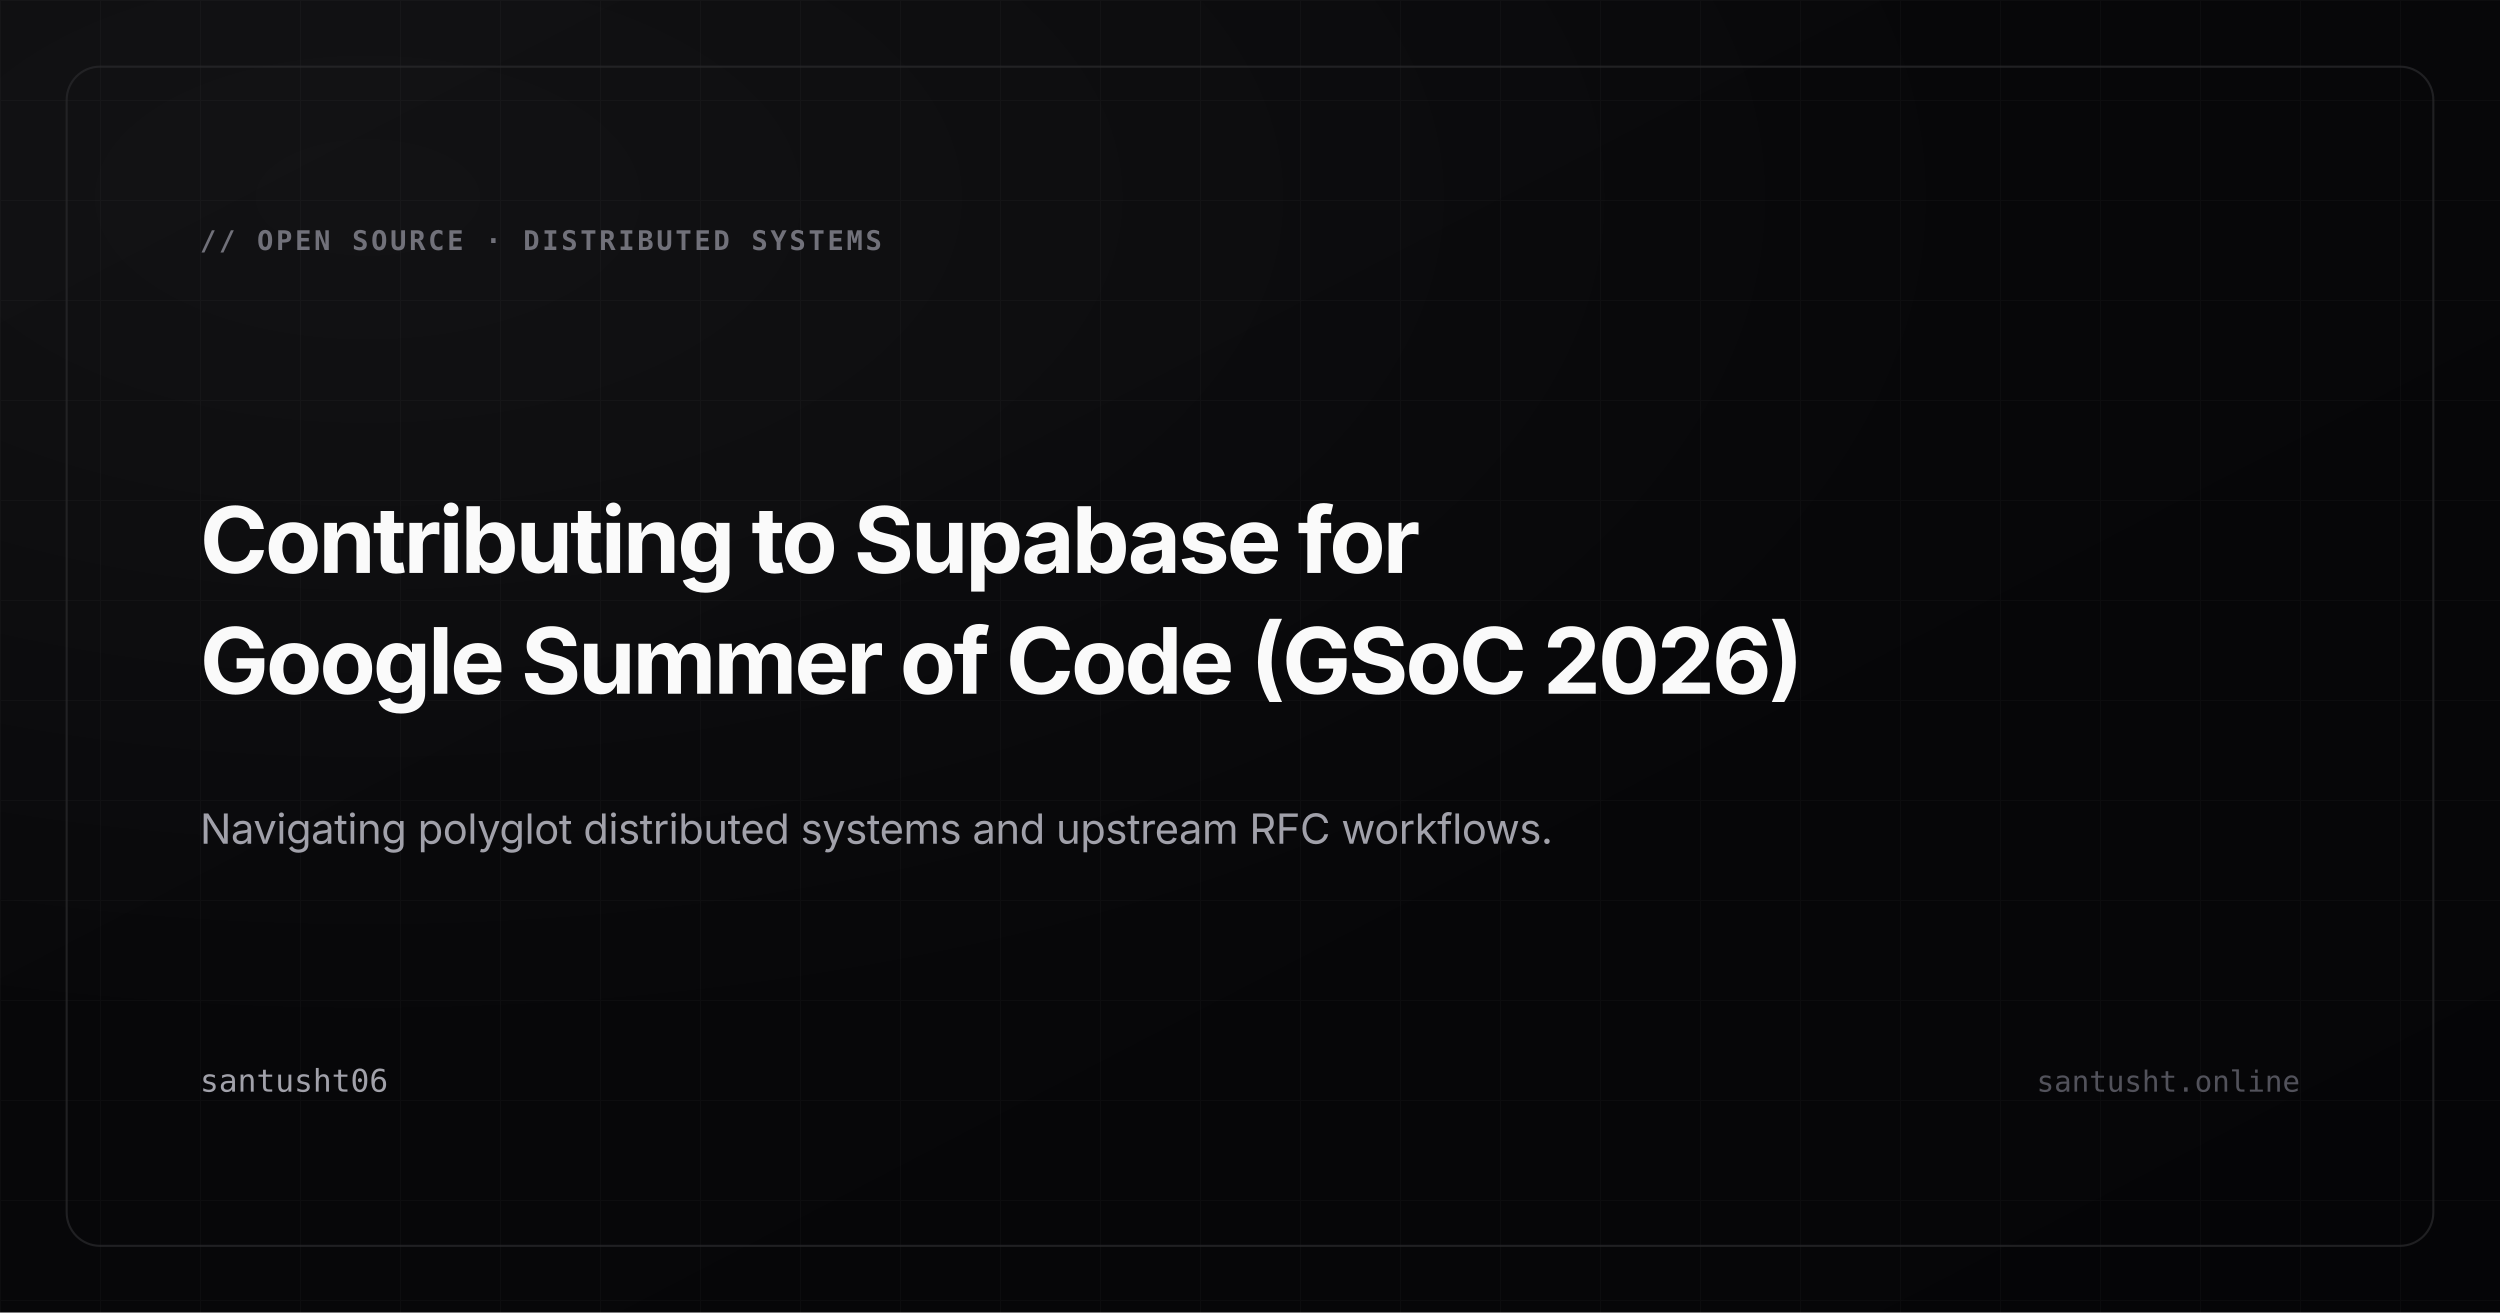
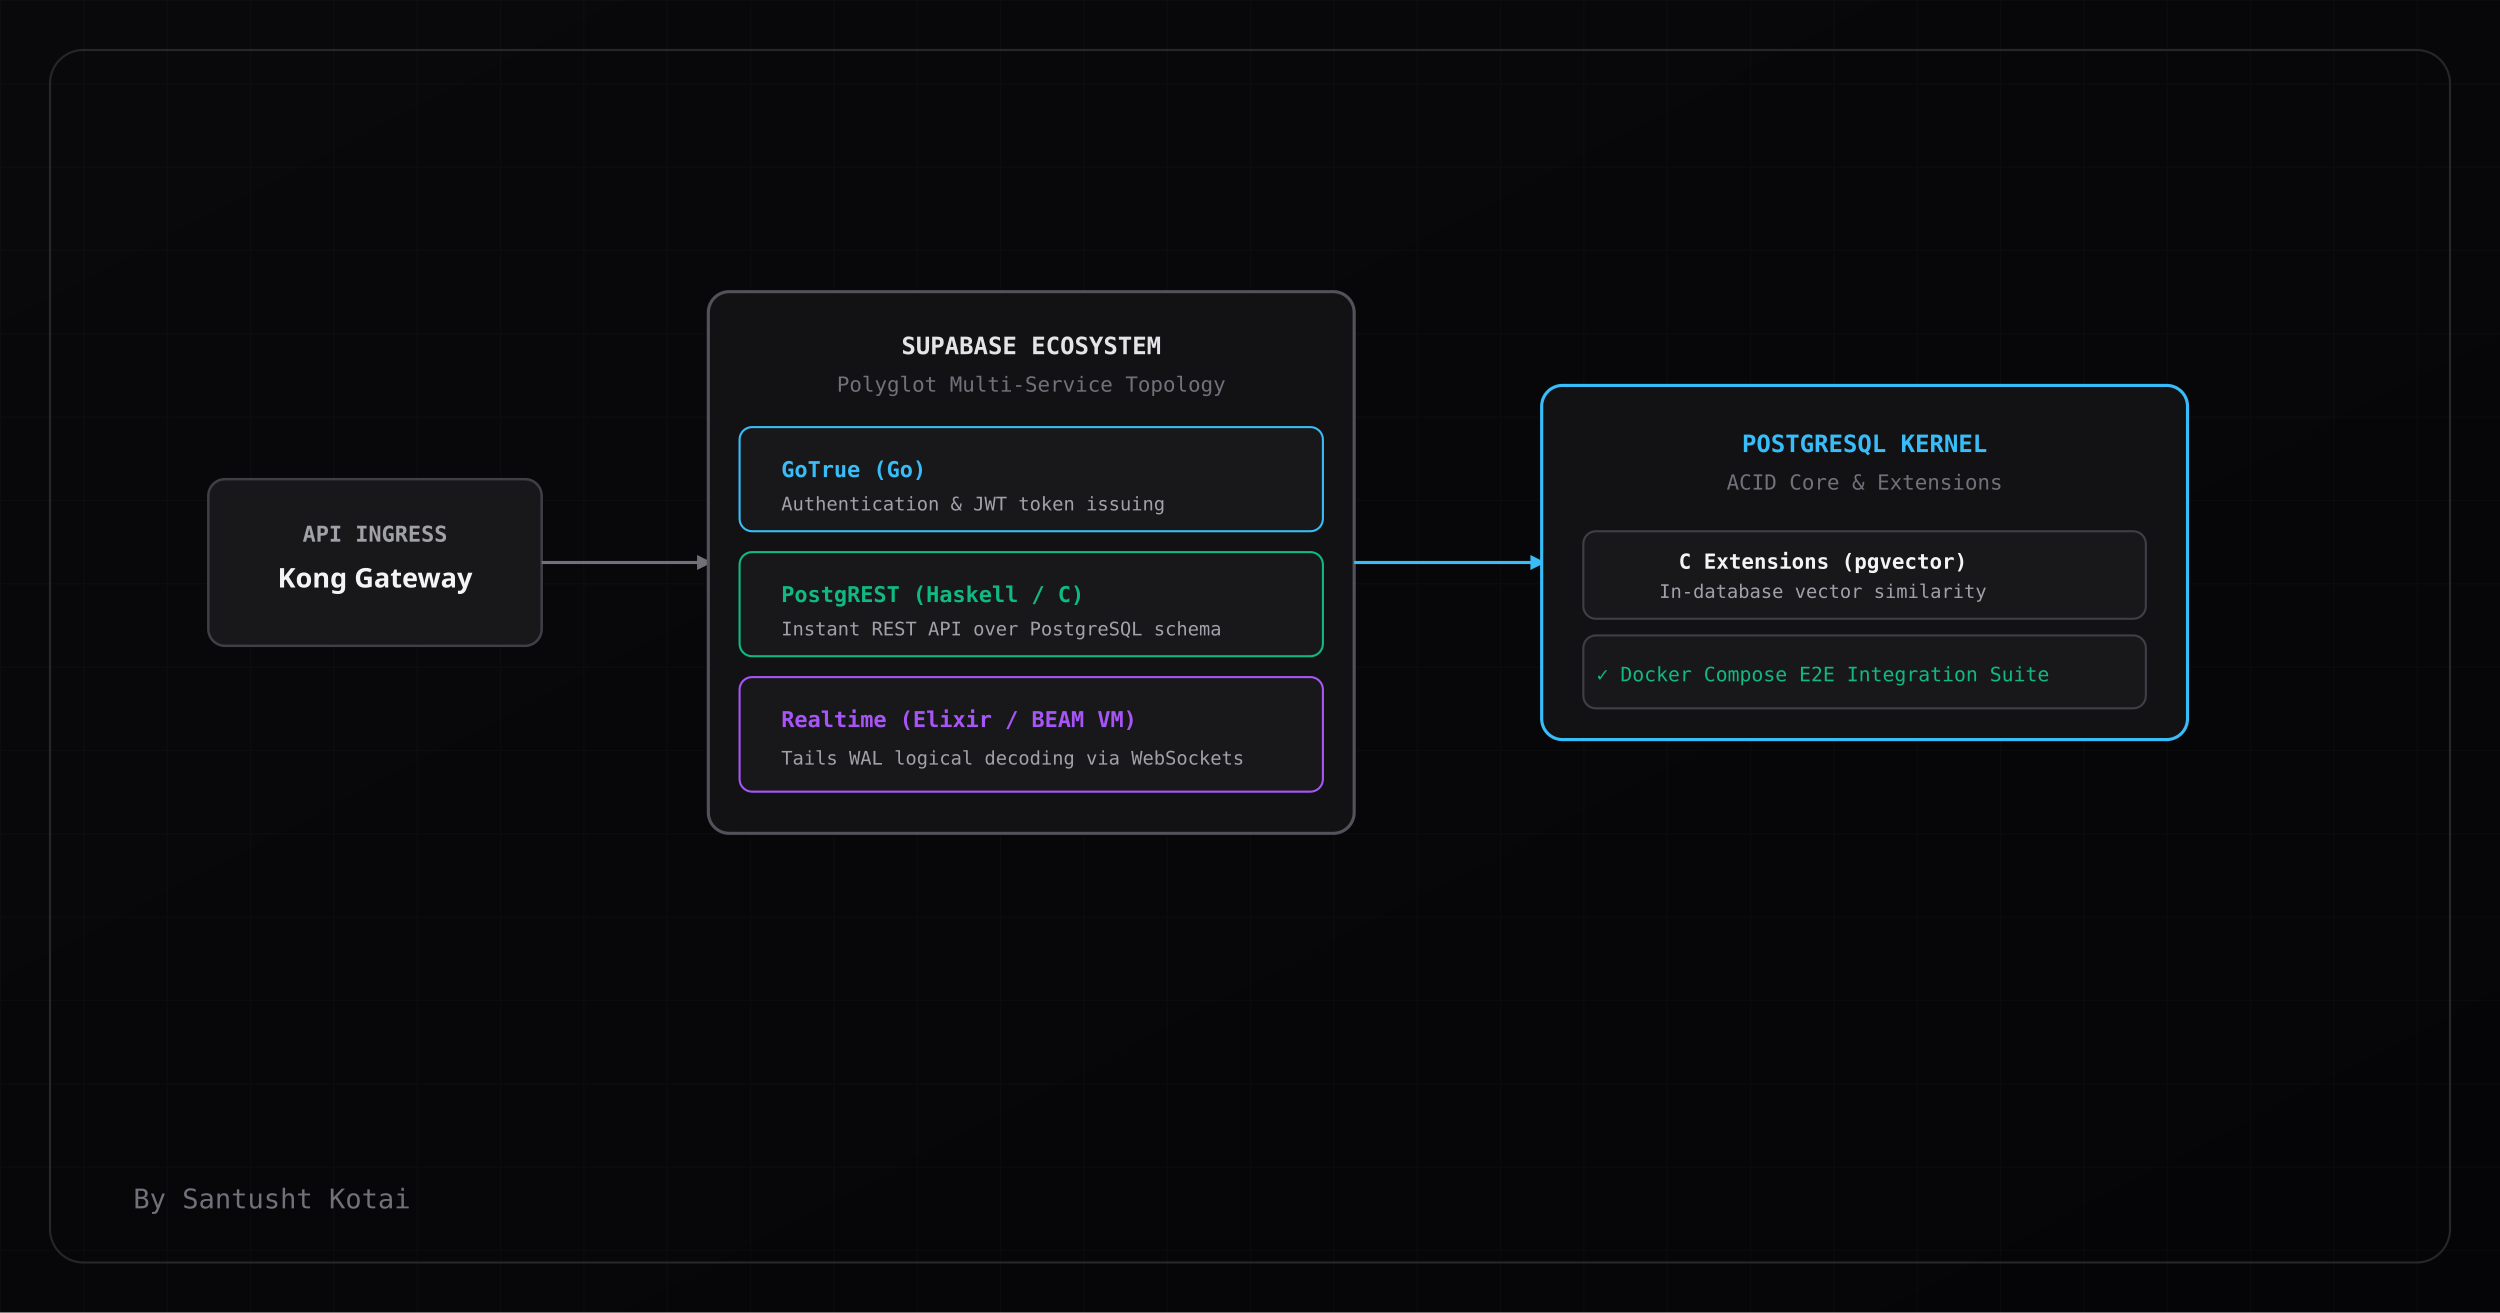
<svg xmlns="http://www.w3.org/2000/svg" viewBox="0 0 1200 630" width="1200" height="630">
  <defs>
-     <linearGradient id="bgGradient" x1="0%" y1="0%" x2="100%" y2="100%">
+     <linearGradient id="bg" x1="0%" y1="0%" x2="100%" y2="100%">
      <stop offset="0%" stop-color="#09090b" />
      <stop offset="100%" stop-color="#050507" />
    </linearGradient>
-     <radialGradient id="topGlow" cx="15%" cy="15%" r="65%">
-       <stop offset="0%" stop-color="#ffffff" stop-opacity="0.04" />
-       <stop offset="100%" stop-color="#ffffff" stop-opacity="0" />
-     </radialGradient>
-     <pattern id="cleanGrid" width="48" height="48" patternUnits="userSpaceOnUse">
-       <path d="M 48 0 L 0 0 0 48" fill="none" stroke="#ffffff" stroke-width="1" stroke-opacity="0.025" />
+     <marker id="arr" viewBox="0 0 10 10" refX="6" refY="5" markerWidth="6" markerHeight="6" orient="auto-start-reverse">
+       <path d="M 0 1 L 8 5 L 0 9 z" fill="#71717a" />
+     </marker>
+     <marker id="arrGreen" viewBox="0 0 10 10" refX="6" refY="5" markerWidth="6" markerHeight="6" orient="auto-start-reverse">
+       <path d="M 0 1 L 8 5 L 0 9 z" fill="#10b981" />
+     </marker>
+     <marker id="arrEmerald" viewBox="0 0 10 10" refX="6" refY="5" markerWidth="6" markerHeight="6" orient="auto-start-reverse">
+       <path d="M 0 1 L 8 5 L 0 9 z" fill="#34d399" />
+     </marker>
+     <marker id="arrSky" viewBox="0 0 10 10" refX="6" refY="5" markerWidth="6" markerHeight="6" orient="auto-start-reverse">
+       <path d="M 0 1 L 8 5 L 0 9 z" fill="#38bdf8" />
+     </marker>
+     <marker id="arrRose" viewBox="0 0 10 10" refX="6" refY="5" markerWidth="6" markerHeight="6" orient="auto-start-reverse">
+       <path d="M 0 1 L 8 5 L 0 9 z" fill="#f43f5e" />
+     </marker>
+     <pattern id="grid" width="40" height="40" patternUnits="userSpaceOnUse">
+       <path d="M 40 0 L 0 0 0 40" fill="none" stroke="#ffffff" stroke-width="1" stroke-opacity="0.02" />
    </pattern>
  </defs>
-   <rect width="1200" height="630" fill="url(#bgGradient)" />
-   <rect width="1200" height="630" fill="url(#topGlow)" />
-   <rect width="1200" height="630" fill="url(#cleanGrid)" />
-   <rect x="32" y="32" width="1136" height="566" rx="16" fill="none" stroke="#27272a" stroke-width="1" stroke-opacity="0.8" />
-   <g transform="translate(96, 120)">
-     <text font-family="'Geist Mono', 'SF Mono', 'Fira Code', monospace" font-size="13" font-weight="600" fill="#71717a" letter-spacing="0.1em">// OPEN SOURCE · DISTRIBUTED SYSTEMS</text>
+   <rect width="1200" height="630" fill="url(#bg)" />
+   <rect width="1200" height="630" fill="url(#grid)" />
+   <rect x="24" y="24" width="1152" height="582" rx="16" fill="none" stroke="#27272a" stroke-width="1" />
+   <g transform="translate(70, 70)">
+     <g transform="translate(30, 160)">
+       <rect x="0" y="0" width="160" height="80" rx="8" fill="#18181b" stroke="#3f3f46" stroke-width="1.2" />
+       <text x="80" y="30" text-anchor="middle" font-family="'Geist Mono', monospace" font-size="10.5" font-weight="600" fill="#a1a1aa">API INGRESS</text>
+       <text x="80" y="52" text-anchor="middle" font-family="'Geist', sans-serif" font-size="13" font-weight="600" fill="#f4f4f5">Kong Gateway</text>
+     </g>
+     <path d="M 190 200 L 270 200" stroke="#71717a" stroke-width="1.5" marker-end="url(#arr)" />
+     <g transform="translate(270, 70)">
+       <rect x="0" y="0" width="310" height="260" rx="10" fill="#121215" stroke="#52525b" stroke-width="1.5" />
+       <text x="155" y="30" text-anchor="middle" font-family="'Geist Mono', monospace" font-size="11.5" font-weight="700" fill="#e4e4e7">SUPABASE ECOSYSTEM</text>
+       <text x="155" y="48" text-anchor="middle" font-family="'Geist Mono', monospace" font-size="10" fill="#71717a">Polyglot Multi-Service Topology</text>
+       <g transform="translate(15, 65)">
+         <rect x="0" y="0" width="280" height="50" rx="6" fill="#18181b" stroke="#38bdf8" stroke-width="1" />
+         <text x="20" y="24" font-family="'Geist Mono', monospace" font-size="10.5" font-weight="600" fill="#38bdf8">GoTrue (Go)</text>
+         <text x="20" y="40" font-family="'Geist Mono', monospace" font-size="9" fill="#a1a1aa">Authentication &amp; JWT token issuing</text>
+       </g>
+       <g transform="translate(15, 125)">
+         <rect x="0" y="0" width="280" height="50" rx="6" fill="#18181b" stroke="#10b981" stroke-width="1" />
+         <text x="20" y="24" font-family="'Geist Mono', monospace" font-size="10.5" font-weight="600" fill="#10b981">PostgREST (Haskell / C)</text>
+         <text x="20" y="40" font-family="'Geist Mono', monospace" font-size="9" fill="#a1a1aa">Instant REST API over PostgreSQL schema</text>
+       </g>
+       <g transform="translate(15, 185)">
+         <rect x="0" y="0" width="280" height="55" rx="6" fill="#18181b" stroke="#a855f7" stroke-width="1" />
+         <text x="20" y="24" font-family="'Geist Mono', monospace" font-size="10.5" font-weight="600" fill="#a855f7">Realtime (Elixir / BEAM VM)</text>
+         <text x="20" y="42" font-family="'Geist Mono', monospace" font-size="9" fill="#a1a1aa">Tails WAL logical decoding via WebSockets</text>
+       </g>
+     </g>
+     <path d="M 580 200 L 670 200" stroke="#38bdf8" stroke-width="1.5" marker-end="url(#arrSky)" />
+     <g transform="translate(670, 115)">
+       <rect x="0" y="0" width="310" height="170" rx="10" fill="#121215" stroke="#38bdf8" stroke-width="1.5" />
+       <text x="155" y="32" text-anchor="middle" font-family="'Geist Mono', monospace" font-size="11.5" font-weight="700" fill="#38bdf8">POSTGRESQL KERNEL</text>
+       <text x="155" y="50" text-anchor="middle" font-family="'Geist Mono', monospace" font-size="10" fill="#71717a">ACID Core &amp; Extensions</text>
+       <rect x="20" y="70" width="270" height="42" rx="6" fill="#18181b" stroke="#3f3f46" stroke-width="1" />
+       <text x="135" y="88" text-anchor="middle" font-family="'Geist Mono', monospace" font-size="10" font-weight="600" fill="#f4f4f5">C Extensions (pgvector)</text>
+       <text x="135" y="102" text-anchor="middle" font-family="'Geist Mono', monospace" font-size="9" fill="#a1a1aa">In-database vector similarity</text>
+       <rect x="20" y="120" width="270" height="35" rx="6" fill="#18181b" stroke="#3f3f46" stroke-width="1" />
+       <text x="135" y="142" text-anchor="middle" font-family="'Geist Mono', monospace" font-size="9.5" fill="#10b981">✓ Docker Compose E2E Integration Suite</text>
+     </g>
  </g>
-   <g>
-     <text x="96" y="275" font-family="-apple-system, BlinkMacSystemFont, 'Inter', 'Segoe UI', Roboto, sans-serif" font-size="44" font-weight="700" fill="#fafafa" letter-spacing="-0.03em">Contributing to Supabase for</text>
-     <text x="96" y="333" font-family="-apple-system, BlinkMacSystemFont, 'Inter', 'Segoe UI', Roboto, sans-serif" font-size="44" font-weight="700" fill="#fafafa" letter-spacing="-0.03em">Google Summer of Code (GSoC 2026)</text>
-     <text x="96" y="405" font-family="-apple-system, BlinkMacSystemFont, 'Inter', 'Segoe UI', Roboto, sans-serif" font-size="20" font-weight="400" fill="#a1a1aa" letter-spacing="-0.01em">Navigating polyglot distributed systems and upstream RFC workflows.</text>
-   </g>
-   <g transform="translate(96, 524)">
-     <text font-family="'Geist Mono', 'SF Mono', 'Fira Code', monospace" font-size="15" font-weight="500" fill="#a1a1aa">santusht06</text>
-     <text x="1008" y="0" text-anchor="end" font-family="'Geist Mono', 'SF Mono', 'Fira Code', monospace" font-size="14" font-weight="400" fill="#52525b">santusht.online</text>
+   <g transform="translate(64, 580)">
+     <text font-family="'Geist Mono', 'SF Mono', 'Fira Code', monospace" font-size="13" font-weight="500" fill="#71717a">By Santusht Kotai</text>
  </g>
</svg>
